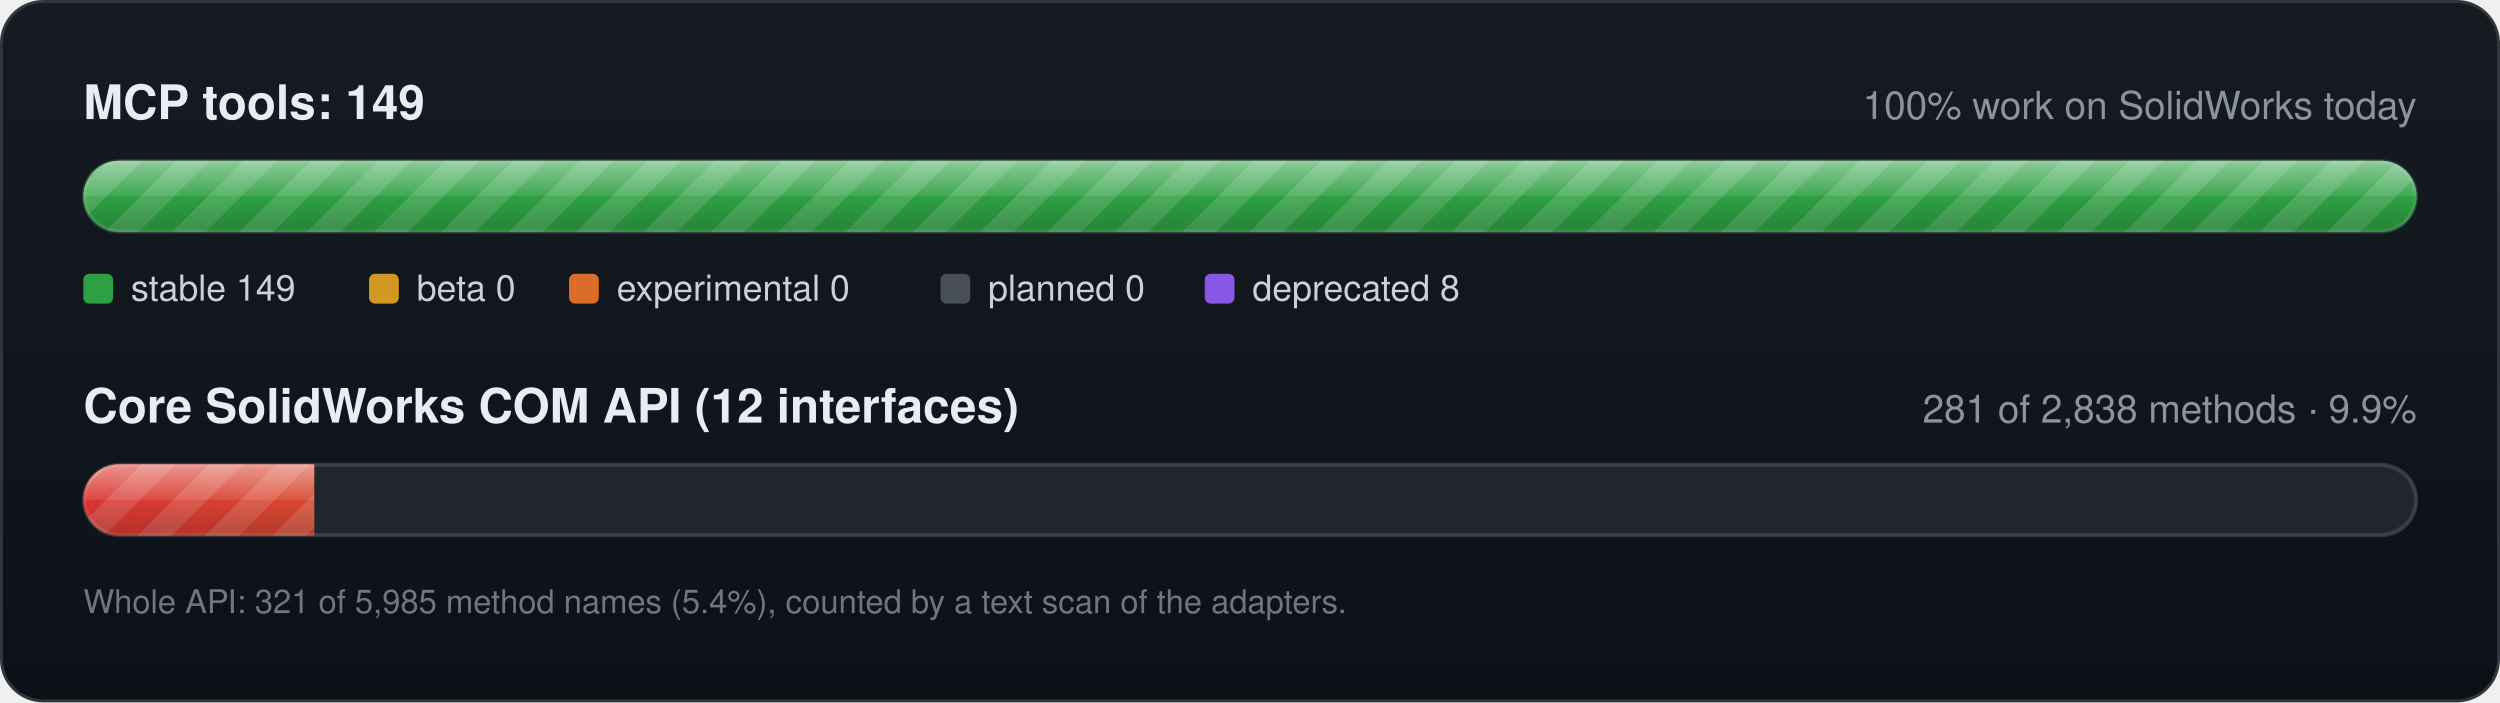
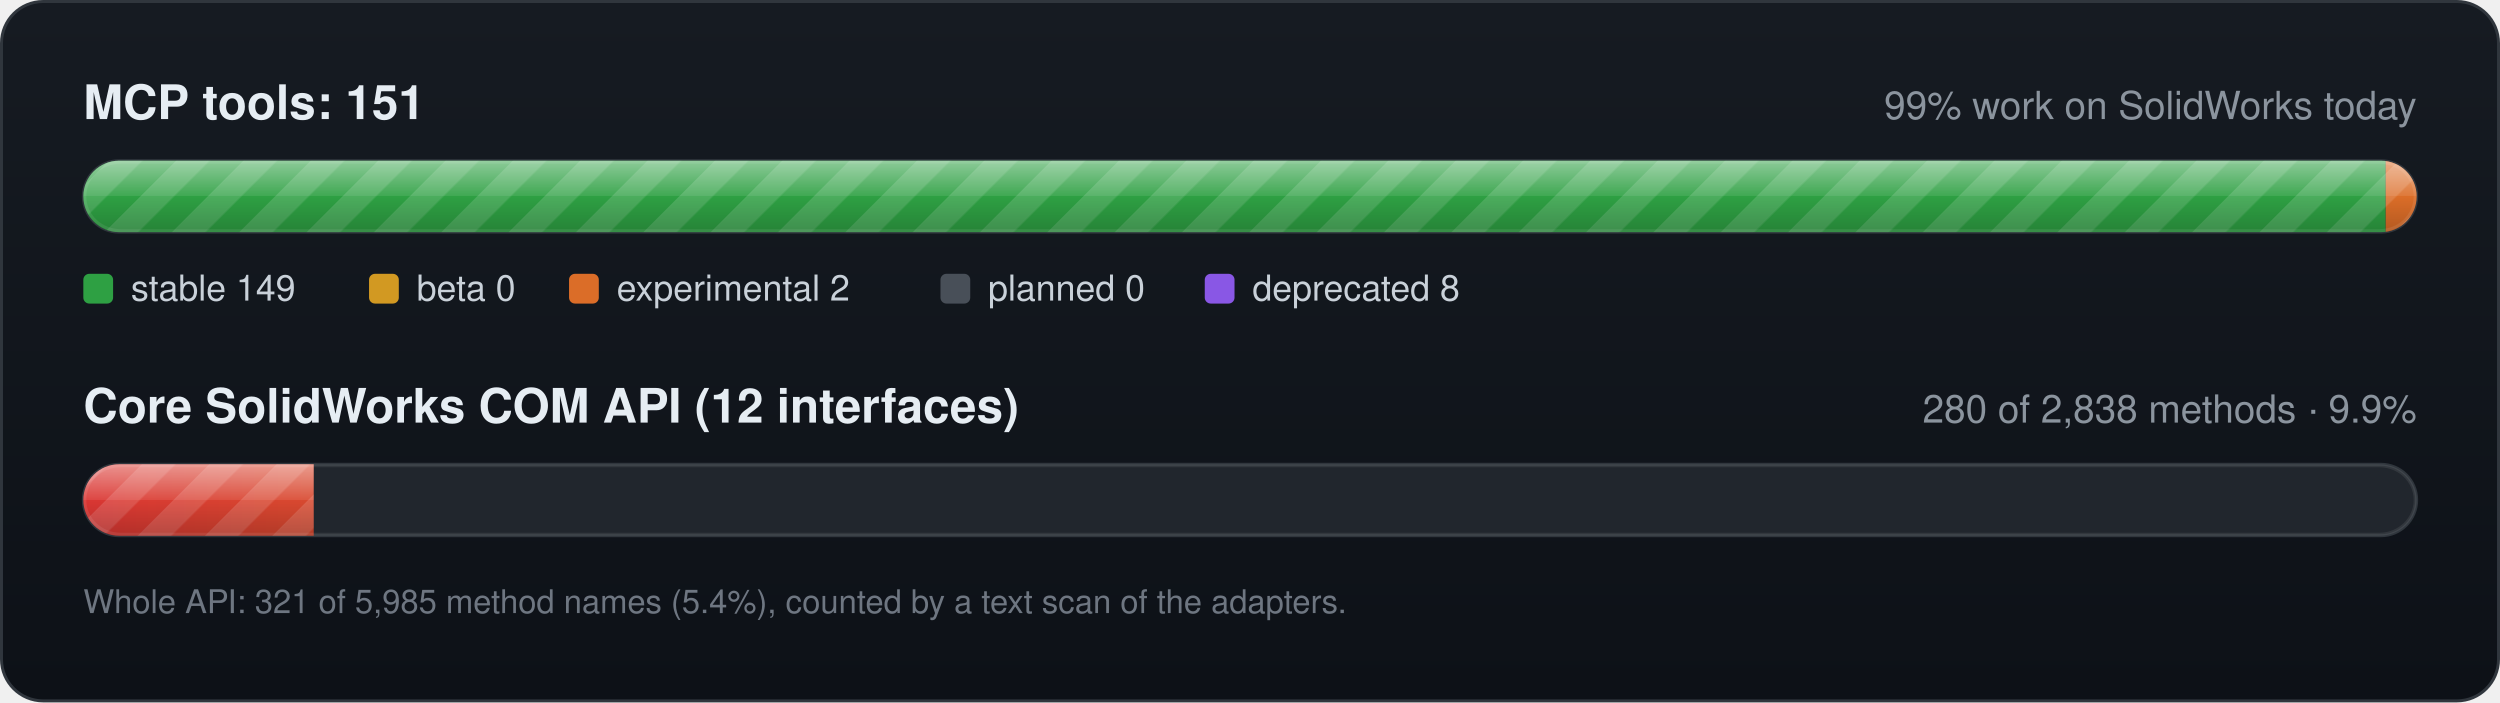
<svg xmlns="http://www.w3.org/2000/svg" width="840" height="236" viewBox="0 0 840 236" role="img" aria-label="Project progress">
  <defs>
    <linearGradient id="panel" x1="0" y1="0" x2="0" y2="1">
      <stop offset="0" stop-color="#161b22" />
      <stop offset="1" stop-color="#0d1117" />
    </linearGradient>
    <linearGradient id="gloss" x1="0" y1="0" x2="0" y2="1">
      <stop offset="0" stop-color="#fff" stop-opacity=".45" />
      <stop offset=".5" stop-color="#fff" stop-opacity=".08" />
      <stop offset=".5" stop-color="#000" stop-opacity="0" />
      <stop offset="1" stop-color="#000" stop-opacity=".18" />
    </linearGradient>
    <linearGradient id="heat" gradientUnits="userSpaceOnUse" x1="28" y1="0" x2="812" y2="0">
      <stop offset="0" stop-color="#da3633" />
      <stop offset=".5" stop-color="#d29922" />
      <stop offset="1" stop-color="#2ea043" />
    </linearGradient>
    <pattern id="stripes" width="16" height="16" patternUnits="userSpaceOnUse" patternTransform="rotate(45)">
      <rect width="8" height="16" fill="#fff" fill-opacity=".14" />
      <animateTransform attributeName="patternTransform" type="translate" additive="sum" from="0 0" to="16 0" dur="1.6s" repeatCount="indefinite" />
    </pattern>
    <clipPath id="track-tools">
      <rect x="28" y="54" width="784" height="24" rx="12.0" />
    </clipPath>
    <clipPath id="track-com">
      <rect x="28" y="156" width="784" height="24" rx="12.0" />
    </clipPath>
  </defs>
  <rect x=".5" y=".5" width="839" height="235" rx="14" fill="url(#panel)" stroke="#30363d" />
-   <text x="28" y="40" font-family="-apple-system,'Segoe UI',Helvetica,Arial,sans-serif" font-size="16" fill="#e6edf3" font-weight="600" text-anchor="start">MCP tools: 149</text>
-   <text x="812" y="40" font-family="-apple-system,'Segoe UI',Helvetica,Arial,sans-serif" font-size="13" fill="#8b949e" font-weight="400" text-anchor="end">100% work on SolidWorks today</text>
+   <text x="28" y="40" font-family="-apple-system,'Segoe UI',Helvetica,Arial,sans-serif" font-size="16" fill="#e6edf3" font-weight="600" text-anchor="start">MCP tools: 151</text>
+   <text x="812" y="40" font-family="-apple-system,'Segoe UI',Helvetica,Arial,sans-serif" font-size="13" fill="#8b949e" font-weight="400" text-anchor="end">99% work on SolidWorks today</text>
  <rect x="28" y="54" width="784" height="24" rx="12.0" fill="#21262d" stroke="#30363d" />
  <g clip-path="url(#track-tools)">
-     <rect x="28.0" y="54" width="784.0" height="24" fill="#2ea043" />
-     <rect x="812.0" y="54" width="0.0" height="24" fill="#d29922" />
-     <rect x="812.0" y="54" width="0.0" height="24" fill="#db6d28" />
+     <rect x="28.0" y="54" width="773.6" height="24" fill="#2ea043" />
+     <rect x="801.6" y="54" width="0.0" height="24" fill="#d29922" />
+     <rect x="801.6" y="54" width="10.4" height="24" fill="#db6d28" />
    <rect x="28" y="54" width="784.0" height="24" fill="url(#stripes)" />
    <rect x="28" y="54" width="784.0" height="24" fill="url(#gloss)" />
  </g>
  <rect x="28.5" y="54.5" width="783" height="23" rx="12.0" fill="none" stroke="#fff" stroke-opacity=".08" />
  <rect x="28" y="92" width="10" height="10" rx="2" fill="#2ea043" />
  <text x="44" y="101" font-family="-apple-system,'Segoe UI',Helvetica,Arial,sans-serif" font-size="12" fill="#c9d1d9" font-weight="400" text-anchor="start">stable 149</text>
  <rect x="124" y="92" width="10" height="10" rx="2" fill="#d29922" />
  <text x="140" y="101" font-family="-apple-system,'Segoe UI',Helvetica,Arial,sans-serif" font-size="12" fill="#c9d1d9" font-weight="400" text-anchor="start">beta 0</text>
  <rect x="191.2" y="92" width="10" height="10" rx="2" fill="#db6d28" />
-   <text x="207.2" y="101" font-family="-apple-system,'Segoe UI',Helvetica,Arial,sans-serif" font-size="12" fill="#c9d1d9" font-weight="400" text-anchor="start">experimental 0</text>
+   <text x="207.2" y="101" font-family="-apple-system,'Segoe UI',Helvetica,Arial,sans-serif" font-size="12" fill="#c9d1d9" font-weight="400" text-anchor="start">experimental 2</text>
  <rect x="316" y="92" width="10" height="10" rx="2" fill="#484f58" />
  <text x="332" y="101" font-family="-apple-system,'Segoe UI',Helvetica,Arial,sans-serif" font-size="12" fill="#c9d1d9" font-weight="400" text-anchor="start">planned 0</text>
  <rect x="404.8" y="92" width="10" height="10" rx="2" fill="#8957e5" />
  <text x="420.8" y="101" font-family="-apple-system,'Segoe UI',Helvetica,Arial,sans-serif" font-size="12" fill="#c9d1d9" font-weight="400" text-anchor="start">deprecated 8</text>
  <text x="28" y="142" font-family="-apple-system,'Segoe UI',Helvetica,Arial,sans-serif" font-size="16" fill="#e6edf3" font-weight="600" text-anchor="start">Core SolidWorks COM API (12 interfaces)</text>
-   <text x="812" y="142" font-family="-apple-system,'Segoe UI',Helvetica,Arial,sans-serif" font-size="13" fill="#8b949e" font-weight="400" text-anchor="end">281 of 2,838 methods · 9.9%</text>
+   <text x="812" y="142" font-family="-apple-system,'Segoe UI',Helvetica,Arial,sans-serif" font-size="13" fill="#8b949e" font-weight="400" text-anchor="end">280 of 2,838 methods · 9.9%</text>
  <rect x="28" y="156" width="784" height="24" rx="12.0" fill="#21262d" stroke="#30363d" />
  <g clip-path="url(#track-com)">
-     <rect x="28.0" y="156" width="77.6" height="24" fill="url(#heat)" />
-     <rect x="28" y="156" width="77.6" height="24" fill="url(#stripes)" />
-     <rect x="28" y="156" width="77.6" height="24" fill="url(#gloss)" />
+     <rect x="28.0" y="156" width="77.4" height="24" fill="url(#heat)" />
+     <rect x="28" y="156" width="77.4" height="24" fill="url(#stripes)" />
+     <rect x="28" y="156" width="77.4" height="24" fill="url(#gloss)" />
  </g>
  <rect x="28.5" y="156.5" width="783" height="23" rx="12.0" fill="none" stroke="#fff" stroke-opacity=".08" />
  <text x="28" y="206" font-family="-apple-system,'Segoe UI',Helvetica,Arial,sans-serif" font-size="11" fill="#6e7681" font-weight="400" text-anchor="start">Whole API: 321 of 5,985 method names (5.4%), counted by a text scan of the adapters.</text>
</svg>
